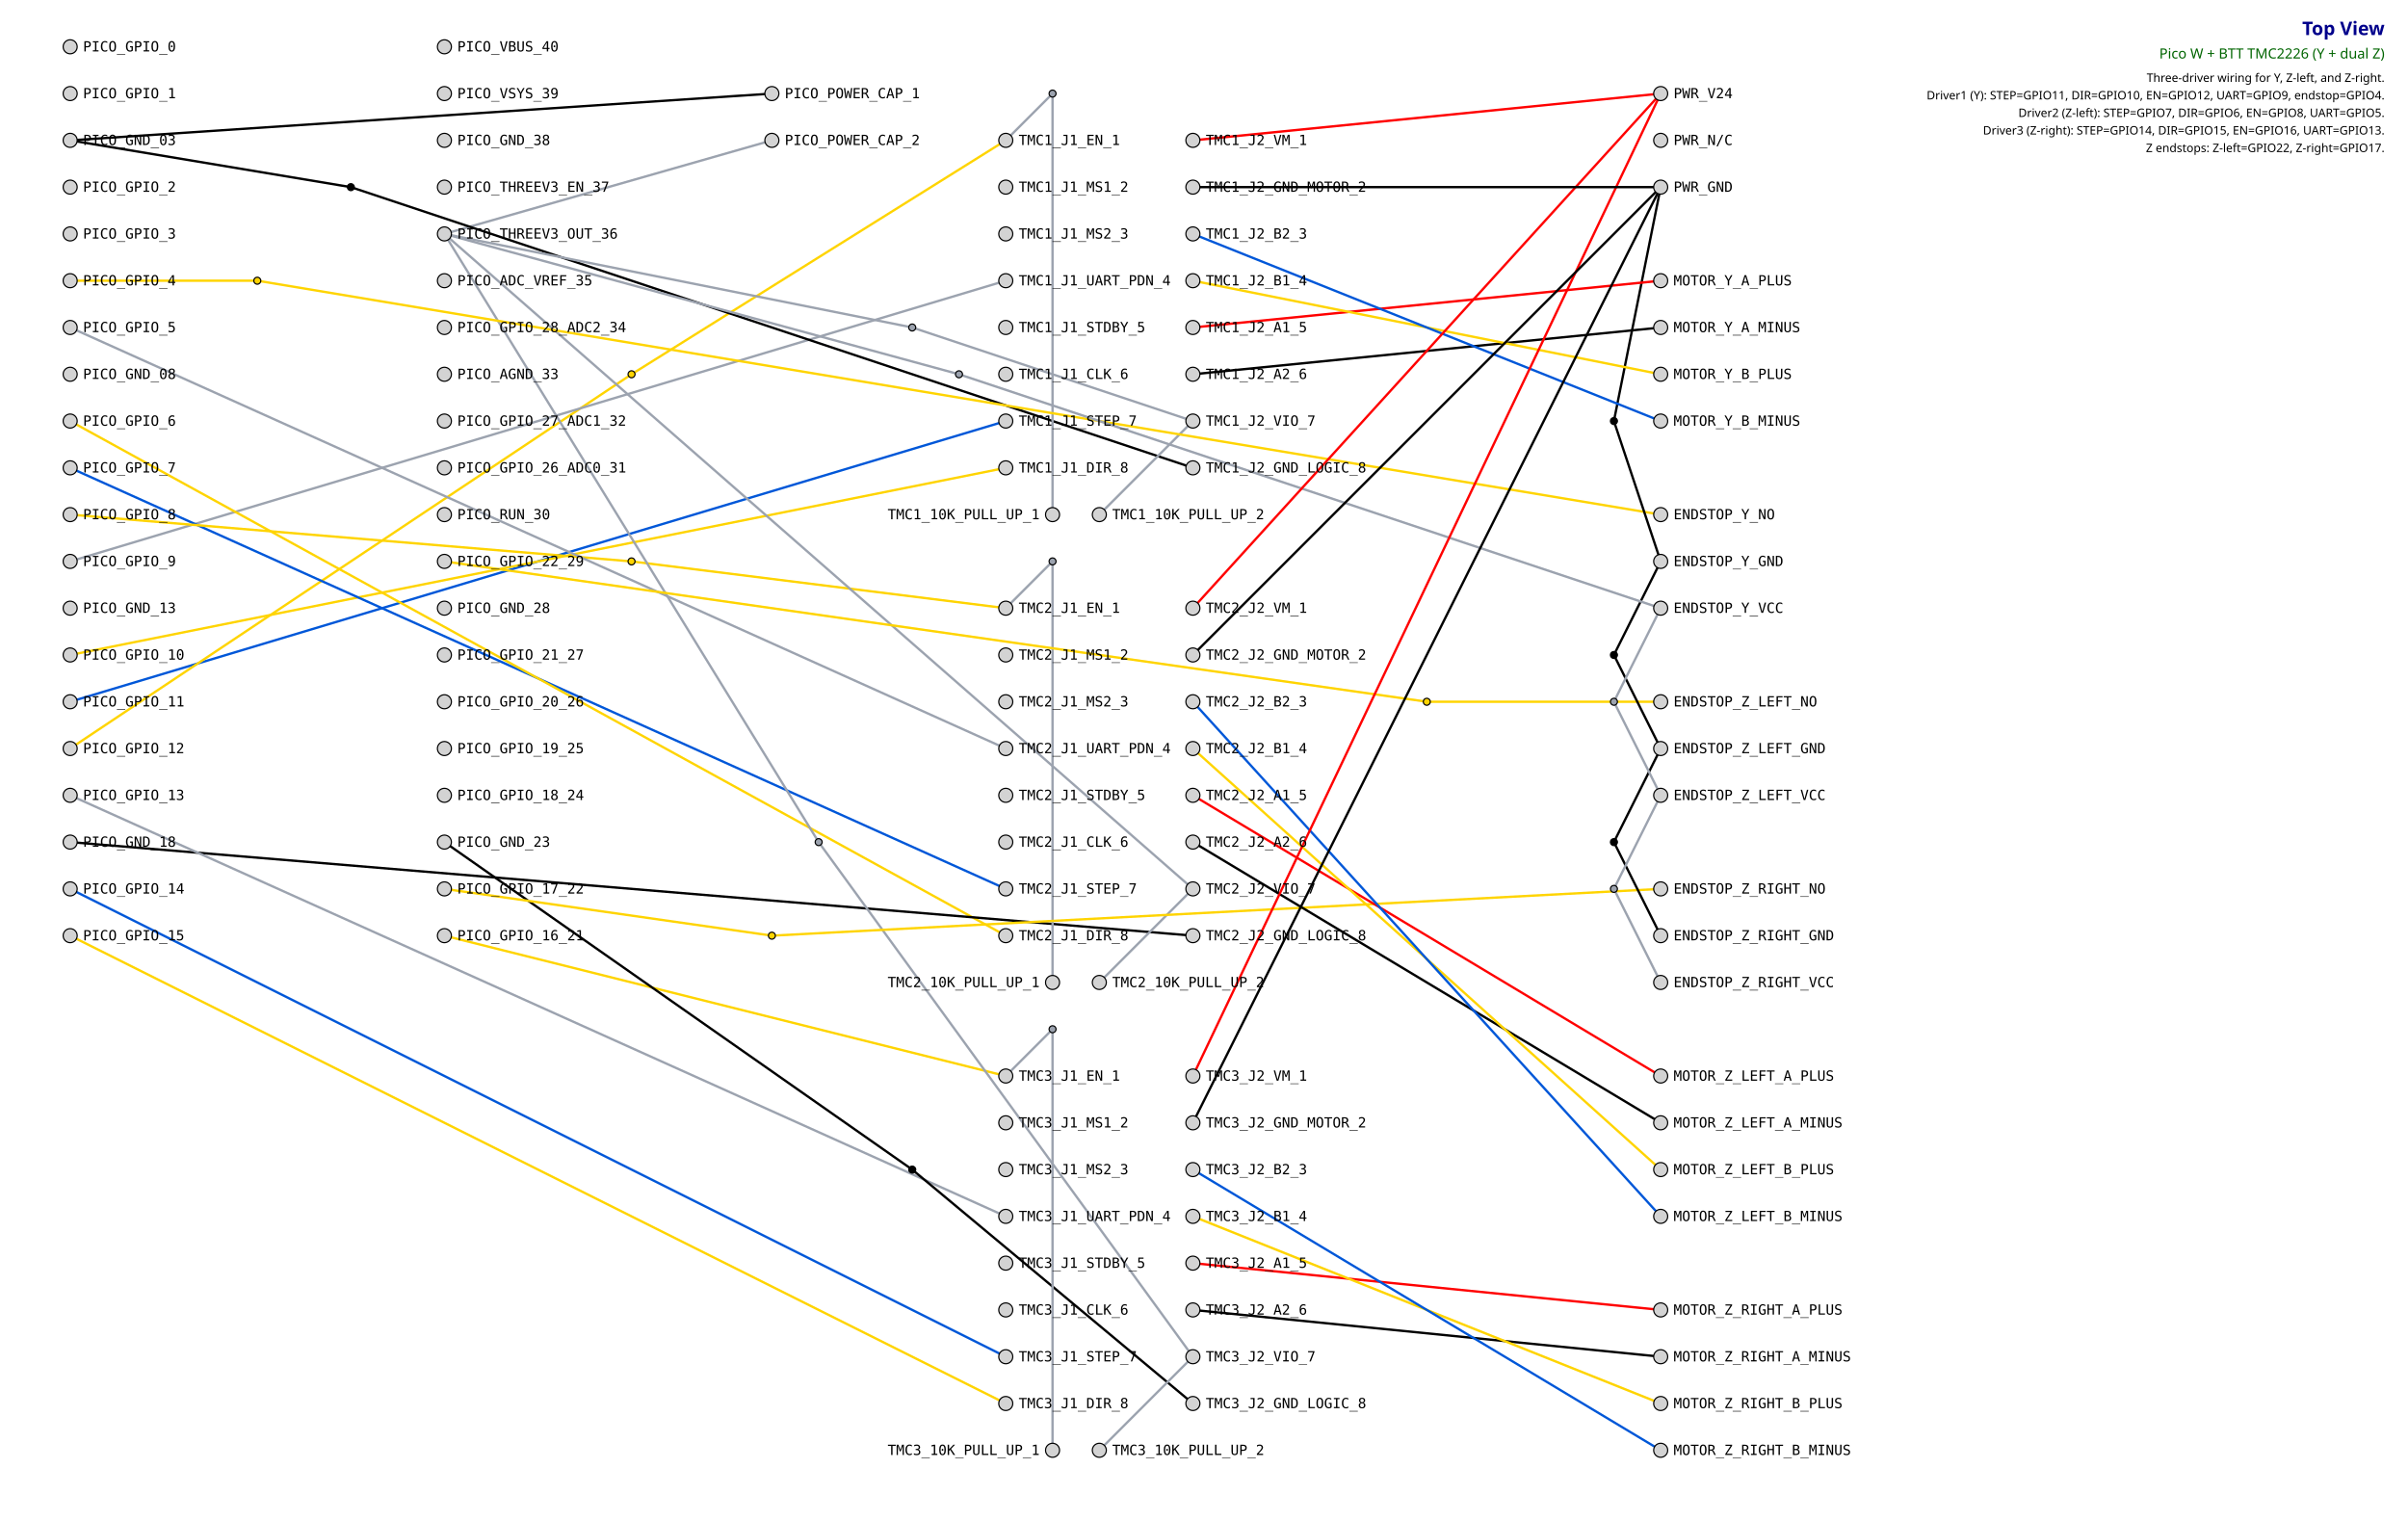
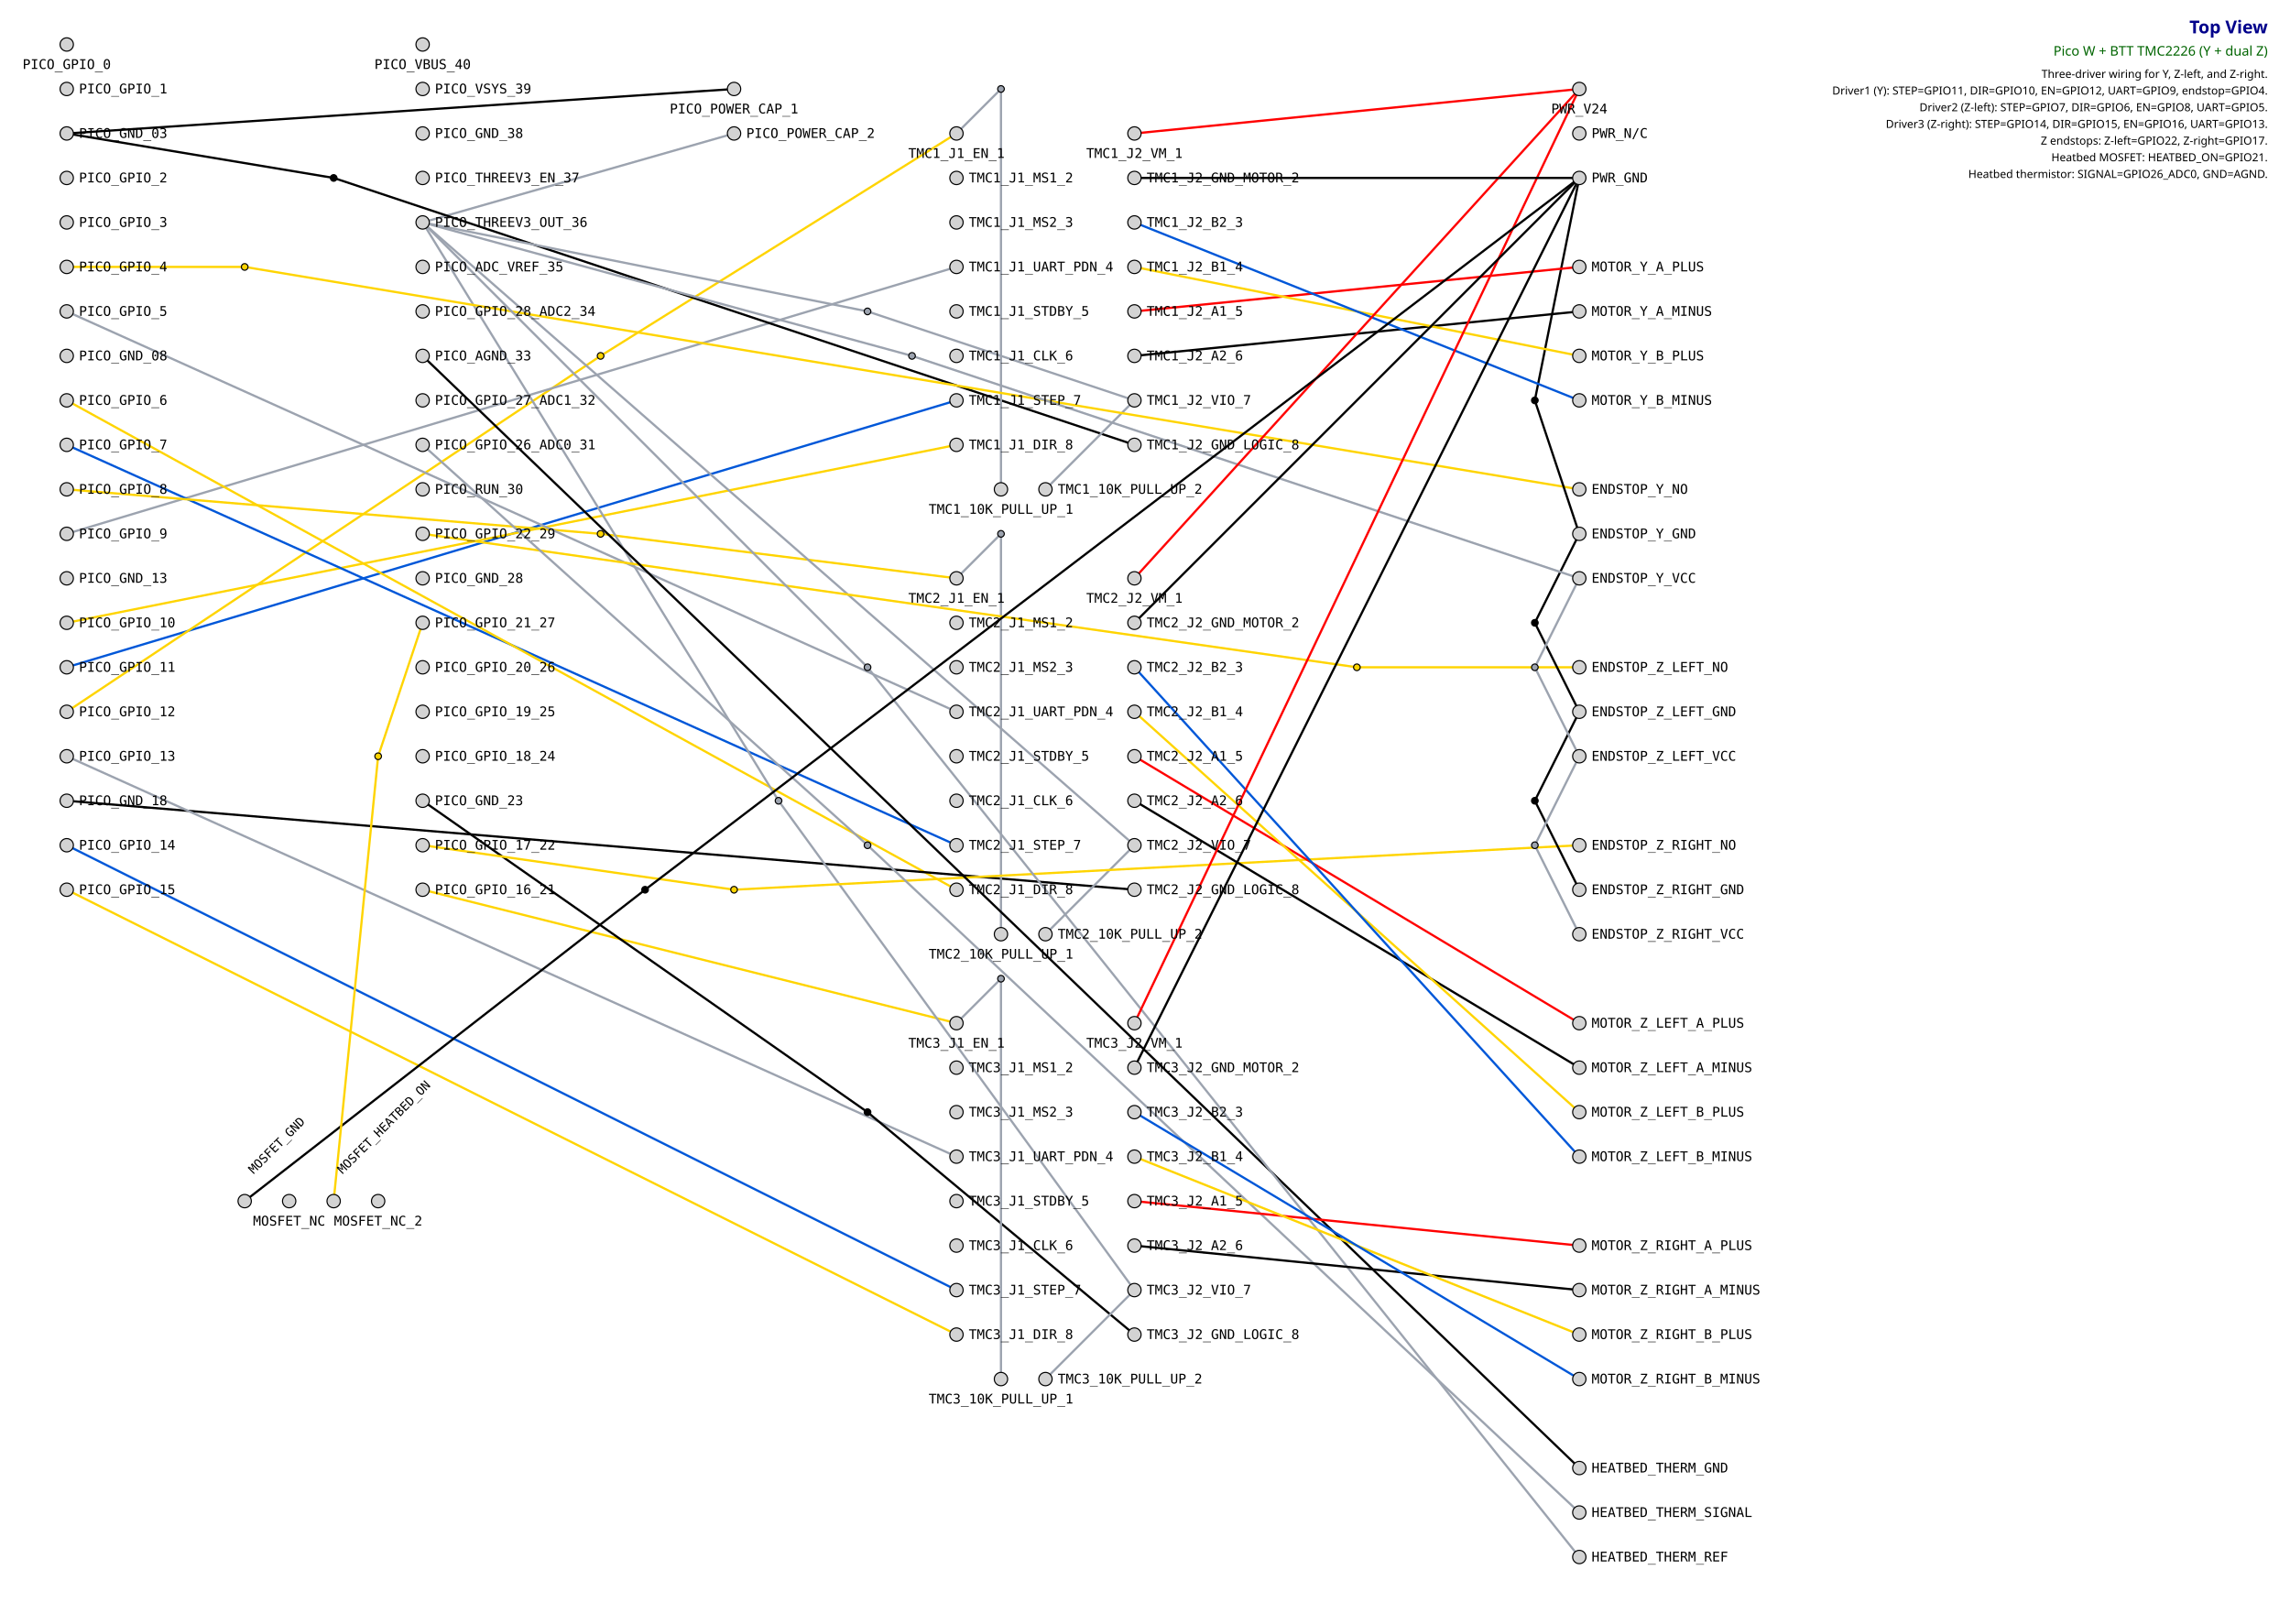
- <svg xmlns="http://www.w3.org/2000/svg" viewBox="0 0 2059 1300" width="100%" height="100%">
+ <svg xmlns="http://www.w3.org/2000/svg" viewBox="0 0 2059 1460" width="100%" height="100%">
  <line x1="60" y1="120" x2="660" y2="80" stroke="#000000" stroke-width="2" />
  <line x1="660" y1="120" x2="380" y2="200" stroke="#9ca3af" stroke-width="2" />
  <line x1="60" y1="600" x2="860" y2="360" stroke="#0057d8" stroke-width="2" />
  <line x1="60" y1="560" x2="860" y2="400" stroke="#ffd400" stroke-width="2" />
  <line x1="60" y1="640" x2="540" y2="320" stroke="#ffd400" stroke-width="2" />
  <line x1="540" y1="320" x2="860" y2="120" stroke="#ffd400" stroke-width="2" />
  <circle cx="540" cy="320" r="3" fill="#ffd400" stroke="black" stroke-width="1" />
  <line x1="60" y1="480" x2="860" y2="240" stroke="#9ca3af" stroke-width="2" />
  <line x1="60" y1="120" x2="300" y2="160" stroke="#000000" stroke-width="2" />
  <line x1="300" y1="160" x2="1020" y2="400" stroke="#000000" stroke-width="2" />
  <circle cx="300" cy="160" r="3" fill="#000000" stroke="black" stroke-width="1" />
  <line x1="380" y1="200" x2="780" y2="280" stroke="#9ca3af" stroke-width="2" />
  <line x1="780" y1="280" x2="1020" y2="360" stroke="#9ca3af" stroke-width="2" />
  <circle cx="780" cy="280" r="3" fill="#9ca3af" stroke="black" stroke-width="1" />
  <line x1="1020" y1="360" x2="940" y2="440" stroke="#9ca3af" stroke-width="2" />
  <line x1="900" y1="440" x2="900" y2="80" stroke="#9ca3af" stroke-width="2" />
  <line x1="900" y1="80" x2="860" y2="120" stroke="#9ca3af" stroke-width="2" />
  <circle cx="900" cy="80" r="3" fill="#9ca3af" stroke="black" stroke-width="1" />
  <line x1="60" y1="400" x2="860" y2="760" stroke="#0057d8" stroke-width="2" />
  <line x1="60" y1="360" x2="860" y2="800" stroke="#ffd400" stroke-width="2" />
  <line x1="60" y1="440" x2="540" y2="480" stroke="#ffd400" stroke-width="2" />
  <line x1="540" y1="480" x2="860" y2="520" stroke="#ffd400" stroke-width="2" />
  <circle cx="540" cy="480" r="3" fill="#ffd400" stroke="black" stroke-width="1" />
  <line x1="60" y1="280" x2="860" y2="640" stroke="#9ca3af" stroke-width="2" />
  <line x1="60" y1="720" x2="1020" y2="800" stroke="#000000" stroke-width="2" />
  <line x1="380" y1="200" x2="1020" y2="760" stroke="#9ca3af" stroke-width="2" />
  <line x1="1020" y1="760" x2="940" y2="840" stroke="#9ca3af" stroke-width="2" />
  <line x1="900" y1="840" x2="900" y2="480" stroke="#9ca3af" stroke-width="2" />
  <line x1="900" y1="480" x2="860" y2="520" stroke="#9ca3af" stroke-width="2" />
  <circle cx="900" cy="480" r="3" fill="#9ca3af" stroke="black" stroke-width="1" />
  <line x1="60" y1="760" x2="860" y2="1160" stroke="#0057d8" stroke-width="2" />
  <line x1="60" y1="800" x2="860" y2="1200" stroke="#ffd400" stroke-width="2" />
  <line x1="380" y1="800" x2="860" y2="920" stroke="#ffd400" stroke-width="2" />
  <line x1="60" y1="680" x2="860" y2="1040" stroke="#9ca3af" stroke-width="2" />
  <line x1="380" y1="720" x2="780" y2="1000" stroke="#000000" stroke-width="2" />
  <line x1="780" y1="1000" x2="1020" y2="1200" stroke="#000000" stroke-width="2" />
  <circle cx="780" cy="1000" r="3" fill="#000000" stroke="black" stroke-width="1" />
  <line x1="380" y1="200" x2="700" y2="720" stroke="#9ca3af" stroke-width="2" />
  <line x1="700" y1="720" x2="1020" y2="1160" stroke="#9ca3af" stroke-width="2" />
  <circle cx="700" cy="720" r="3" fill="#9ca3af" stroke="black" stroke-width="1" />
  <line x1="1020" y1="1160" x2="940" y2="1240" stroke="#9ca3af" stroke-width="2" />
  <line x1="900" y1="1240" x2="900" y2="880" stroke="#9ca3af" stroke-width="2" />
  <line x1="900" y1="880" x2="860" y2="920" stroke="#9ca3af" stroke-width="2" />
  <circle cx="900" cy="880" r="3" fill="#9ca3af" stroke="black" stroke-width="1" />
  <line x1="60" y1="240" x2="220" y2="240" stroke="#ffd400" stroke-width="2" />
  <line x1="220" y1="240" x2="1420" y2="440" stroke="#ffd400" stroke-width="2" />
  <circle cx="220" cy="240" r="3" fill="#ffd400" stroke="black" stroke-width="1" />
  <line x1="380" y1="480" x2="1220" y2="600" stroke="#ffd400" stroke-width="2" />
  <line x1="1220" y1="600" x2="1420" y2="600" stroke="#ffd400" stroke-width="2" />
  <circle cx="1220" cy="600" r="3" fill="#ffd400" stroke="black" stroke-width="1" />
  <line x1="380" y1="760" x2="660" y2="800" stroke="#ffd400" stroke-width="2" />
  <line x1="660" y1="800" x2="1420" y2="760" stroke="#ffd400" stroke-width="2" />
  <circle cx="660" cy="800" r="3" fill="#ffd400" stroke="black" stroke-width="1" />
  <line x1="1420" y1="160" x2="1380" y2="360" stroke="#000000" stroke-width="2" />
  <line x1="1380" y1="360" x2="1420" y2="480" stroke="#000000" stroke-width="2" />
  <circle cx="1380" cy="360" r="3" fill="#000000" stroke="black" stroke-width="1" />
  <line x1="1420" y1="480" x2="1380" y2="560" stroke="#000000" stroke-width="2" />
  <line x1="1380" y1="560" x2="1420" y2="640" stroke="#000000" stroke-width="2" />
  <circle cx="1380" cy="560" r="3" fill="#000000" stroke="black" stroke-width="1" />
  <line x1="1420" y1="640" x2="1380" y2="720" stroke="#000000" stroke-width="2" />
  <line x1="1380" y1="720" x2="1420" y2="800" stroke="#000000" stroke-width="2" />
  <circle cx="1380" cy="720" r="3" fill="#000000" stroke="black" stroke-width="1" />
  <line x1="1420" y1="520" x2="820" y2="320" stroke="#9ca3af" stroke-width="2" />
  <line x1="820" y1="320" x2="380" y2="200" stroke="#9ca3af" stroke-width="2" />
  <circle cx="820" cy="320" r="3" fill="#9ca3af" stroke="black" stroke-width="1" />
  <line x1="1420" y1="680" x2="1380" y2="600" stroke="#9ca3af" stroke-width="2" />
  <line x1="1380" y1="600" x2="1420" y2="520" stroke="#9ca3af" stroke-width="2" />
  <circle cx="1380" cy="600" r="3" fill="#9ca3af" stroke="black" stroke-width="1" />
  <line x1="1420" y1="840" x2="1380" y2="760" stroke="#9ca3af" stroke-width="2" />
  <line x1="1380" y1="760" x2="1420" y2="680" stroke="#9ca3af" stroke-width="2" />
  <circle cx="1380" cy="760" r="3" fill="#9ca3af" stroke="black" stroke-width="1" />
+   <line x1="380" y1="320" x2="1420" y2="1320" stroke="#000000" stroke-width="2" />
+   <line x1="380" y1="400" x2="780" y2="760" stroke="#9ca3af" stroke-width="2" />
+   <line x1="780" y1="760" x2="1420" y2="1360" stroke="#9ca3af" stroke-width="2" />
+   <circle cx="780" cy="760" r="3" fill="#9ca3af" stroke="black" stroke-width="1" />
+   <line x1="380" y1="200" x2="780" y2="600" stroke="#9ca3af" stroke-width="2" />
+   <line x1="780" y1="600" x2="1420" y2="1400" stroke="#9ca3af" stroke-width="2" />
+   <circle cx="780" cy="600" r="3" fill="#9ca3af" stroke="black" stroke-width="1" />
  <line x1="1420" y1="240" x2="1020" y2="280" stroke="#ff0000" stroke-width="2" />
  <line x1="1420" y1="280" x2="1020" y2="320" stroke="#000000" stroke-width="2" />
  <line x1="1420" y1="320" x2="1020" y2="240" stroke="#ffd400" stroke-width="2" />
  <line x1="1420" y1="360" x2="1020" y2="200" stroke="#0057d8" stroke-width="2" />
  <line x1="1420" y1="920" x2="1020" y2="680" stroke="#ff0000" stroke-width="2" />
  <line x1="1420" y1="960" x2="1020" y2="720" stroke="#000000" stroke-width="2" />
  <line x1="1420" y1="1000" x2="1020" y2="640" stroke="#ffd400" stroke-width="2" />
  <line x1="1420" y1="1040" x2="1020" y2="600" stroke="#0057d8" stroke-width="2" />
  <line x1="1420" y1="1120" x2="1020" y2="1080" stroke="#ff0000" stroke-width="2" />
  <line x1="1420" y1="1160" x2="1020" y2="1120" stroke="#000000" stroke-width="2" />
  <line x1="1420" y1="1200" x2="1020" y2="1040" stroke="#ffd400" stroke-width="2" />
  <line x1="1420" y1="1240" x2="1020" y2="1000" stroke="#0057d8" stroke-width="2" />
  <line x1="1420" y1="80" x2="1020" y2="120" stroke="#ff0000" stroke-width="2" />
  <line x1="1420" y1="80" x2="1020" y2="520" stroke="#ff0000" stroke-width="2" />
  <line x1="1420" y1="80" x2="1020" y2="920" stroke="#ff0000" stroke-width="2" />
  <line x1="1420" y1="160" x2="1020" y2="160" stroke="#000000" stroke-width="2" />
  <line x1="1420" y1="160" x2="1020" y2="560" stroke="#000000" stroke-width="2" />
  <line x1="1420" y1="160" x2="1020" y2="960" stroke="#000000" stroke-width="2" />
+   <line x1="1420" y1="160" x2="580" y2="800" stroke="#000000" stroke-width="2" />
+   <line x1="580" y1="800" x2="220" y2="1080" stroke="#000000" stroke-width="2" />
+   <circle cx="580" cy="800" r="3" fill="#000000" stroke="black" stroke-width="1" />
+   <line x1="380" y1="560" x2="340" y2="680" stroke="#ffd400" stroke-width="2" />
+   <line x1="340" y1="680" x2="300" y2="1080" stroke="#ffd400" stroke-width="2" />
+   <circle cx="340" cy="680" r="3" fill="#ffd400" stroke="black" stroke-width="1" />
  <circle cx="60" cy="40" r="6" fill="lightgray" stroke="black" />
-   <text x="71" y="44" font-size="12px" font-family="monospace" text-anchor="start">PICO_GPIO_0</text>
+   <text x="60" y="62" font-size="12px" font-family="monospace" text-anchor="middle">PICO_GPIO_0</text>
  <circle cx="60" cy="80" r="6" fill="lightgray" stroke="black" />
  <text x="71" y="84" font-size="12px" font-family="monospace" text-anchor="start">PICO_GPIO_1</text>
  <circle cx="60" cy="120" r="6" fill="lightgray" stroke="black" />
  <text x="71" y="124" font-size="12px" font-family="monospace" text-anchor="start">PICO_GND_03</text>
  <circle cx="60" cy="160" r="6" fill="lightgray" stroke="black" />
  <text x="71" y="164" font-size="12px" font-family="monospace" text-anchor="start">PICO_GPIO_2</text>
  <circle cx="60" cy="200" r="6" fill="lightgray" stroke="black" />
  <text x="71" y="204" font-size="12px" font-family="monospace" text-anchor="start">PICO_GPIO_3</text>
  <circle cx="60" cy="240" r="6" fill="lightgray" stroke="black" />
  <text x="71" y="244" font-size="12px" font-family="monospace" text-anchor="start">PICO_GPIO_4</text>
  <circle cx="60" cy="280" r="6" fill="lightgray" stroke="black" />
  <text x="71" y="284" font-size="12px" font-family="monospace" text-anchor="start">PICO_GPIO_5</text>
  <circle cx="60" cy="320" r="6" fill="lightgray" stroke="black" />
  <text x="71" y="324" font-size="12px" font-family="monospace" text-anchor="start">PICO_GND_08</text>
  <circle cx="60" cy="360" r="6" fill="lightgray" stroke="black" />
  <text x="71" y="364" font-size="12px" font-family="monospace" text-anchor="start">PICO_GPIO_6</text>
  <circle cx="60" cy="400" r="6" fill="lightgray" stroke="black" />
  <text x="71" y="404" font-size="12px" font-family="monospace" text-anchor="start">PICO_GPIO_7</text>
  <circle cx="60" cy="440" r="6" fill="lightgray" stroke="black" />
  <text x="71" y="444" font-size="12px" font-family="monospace" text-anchor="start">PICO_GPIO_8</text>
  <circle cx="60" cy="480" r="6" fill="lightgray" stroke="black" />
  <text x="71" y="484" font-size="12px" font-family="monospace" text-anchor="start">PICO_GPIO_9</text>
  <circle cx="60" cy="520" r="6" fill="lightgray" stroke="black" />
  <text x="71" y="524" font-size="12px" font-family="monospace" text-anchor="start">PICO_GND_13</text>
  <circle cx="60" cy="560" r="6" fill="lightgray" stroke="black" />
  <text x="71" y="564" font-size="12px" font-family="monospace" text-anchor="start">PICO_GPIO_10</text>
  <circle cx="60" cy="600" r="6" fill="lightgray" stroke="black" />
  <text x="71" y="604" font-size="12px" font-family="monospace" text-anchor="start">PICO_GPIO_11</text>
  <circle cx="60" cy="640" r="6" fill="lightgray" stroke="black" />
  <text x="71" y="644" font-size="12px" font-family="monospace" text-anchor="start">PICO_GPIO_12</text>
  <circle cx="60" cy="680" r="6" fill="lightgray" stroke="black" />
  <text x="71" y="684" font-size="12px" font-family="monospace" text-anchor="start">PICO_GPIO_13</text>
  <circle cx="60" cy="720" r="6" fill="lightgray" stroke="black" />
  <text x="71" y="724" font-size="12px" font-family="monospace" text-anchor="start">PICO_GND_18</text>
  <circle cx="60" cy="760" r="6" fill="lightgray" stroke="black" />
  <text x="71" y="764" font-size="12px" font-family="monospace" text-anchor="start">PICO_GPIO_14</text>
  <circle cx="60" cy="800" r="6" fill="lightgray" stroke="black" />
  <text x="71" y="804" font-size="12px" font-family="monospace" text-anchor="start">PICO_GPIO_15</text>
  <circle cx="380" cy="40" r="6" fill="lightgray" stroke="black" />
-   <text x="391" y="44" font-size="12px" font-family="monospace" text-anchor="start">PICO_VBUS_40</text>
+   <text x="380" y="62" font-size="12px" font-family="monospace" text-anchor="middle">PICO_VBUS_40</text>
  <circle cx="380" cy="80" r="6" fill="lightgray" stroke="black" />
  <text x="391" y="84" font-size="12px" font-family="monospace" text-anchor="start">PICO_VSYS_39</text>
  <circle cx="380" cy="120" r="6" fill="lightgray" stroke="black" />
  <text x="391" y="124" font-size="12px" font-family="monospace" text-anchor="start">PICO_GND_38</text>
  <circle cx="380" cy="160" r="6" fill="lightgray" stroke="black" />
  <text x="391" y="164" font-size="12px" font-family="monospace" text-anchor="start">PICO_THREEV3_EN_37</text>
  <circle cx="380" cy="200" r="6" fill="lightgray" stroke="black" />
  <text x="391" y="204" font-size="12px" font-family="monospace" text-anchor="start">PICO_THREEV3_OUT_36</text>
  <circle cx="380" cy="240" r="6" fill="lightgray" stroke="black" />
  <text x="391" y="244" font-size="12px" font-family="monospace" text-anchor="start">PICO_ADC_VREF_35</text>
  <circle cx="380" cy="280" r="6" fill="lightgray" stroke="black" />
  <text x="391" y="284" font-size="12px" font-family="monospace" text-anchor="start">PICO_GPIO_28_ADC2_34</text>
  <circle cx="380" cy="320" r="6" fill="lightgray" stroke="black" />
  <text x="391" y="324" font-size="12px" font-family="monospace" text-anchor="start">PICO_AGND_33</text>
  <circle cx="380" cy="360" r="6" fill="lightgray" stroke="black" />
  <text x="391" y="364" font-size="12px" font-family="monospace" text-anchor="start">PICO_GPIO_27_ADC1_32</text>
  <circle cx="380" cy="400" r="6" fill="lightgray" stroke="black" />
  <text x="391" y="404" font-size="12px" font-family="monospace" text-anchor="start">PICO_GPIO_26_ADC0_31</text>
  <circle cx="380" cy="440" r="6" fill="lightgray" stroke="black" />
  <text x="391" y="444" font-size="12px" font-family="monospace" text-anchor="start">PICO_RUN_30</text>
  <circle cx="380" cy="480" r="6" fill="lightgray" stroke="black" />
  <text x="391" y="484" font-size="12px" font-family="monospace" text-anchor="start">PICO_GPIO_22_29</text>
  <circle cx="380" cy="520" r="6" fill="lightgray" stroke="black" />
  <text x="391" y="524" font-size="12px" font-family="monospace" text-anchor="start">PICO_GND_28</text>
  <circle cx="380" cy="560" r="6" fill="lightgray" stroke="black" />
  <text x="391" y="564" font-size="12px" font-family="monospace" text-anchor="start">PICO_GPIO_21_27</text>
  <circle cx="380" cy="600" r="6" fill="lightgray" stroke="black" />
  <text x="391" y="604" font-size="12px" font-family="monospace" text-anchor="start">PICO_GPIO_20_26</text>
  <circle cx="380" cy="640" r="6" fill="lightgray" stroke="black" />
  <text x="391" y="644" font-size="12px" font-family="monospace" text-anchor="start">PICO_GPIO_19_25</text>
  <circle cx="380" cy="680" r="6" fill="lightgray" stroke="black" />
  <text x="391" y="684" font-size="12px" font-family="monospace" text-anchor="start">PICO_GPIO_18_24</text>
  <circle cx="380" cy="720" r="6" fill="lightgray" stroke="black" />
  <text x="391" y="724" font-size="12px" font-family="monospace" text-anchor="start">PICO_GND_23</text>
  <circle cx="380" cy="760" r="6" fill="lightgray" stroke="black" />
  <text x="391" y="764" font-size="12px" font-family="monospace" text-anchor="start">PICO_GPIO_17_22</text>
  <circle cx="380" cy="800" r="6" fill="lightgray" stroke="black" />
  <text x="391" y="804" font-size="12px" font-family="monospace" text-anchor="start">PICO_GPIO_16_21</text>
  <circle cx="860" cy="120" r="6" fill="lightgray" stroke="black" />
-   <text x="871" y="124" font-size="12px" font-family="monospace" text-anchor="start">TMC1_J1_EN_1</text>
+   <text x="860" y="142" font-size="12px" font-family="monospace" text-anchor="middle">TMC1_J1_EN_1</text>
  <circle cx="860" cy="160" r="6" fill="lightgray" stroke="black" />
  <text x="871" y="164" font-size="12px" font-family="monospace" text-anchor="start">TMC1_J1_MS1_2</text>
  <circle cx="860" cy="200" r="6" fill="lightgray" stroke="black" />
  <text x="871" y="204" font-size="12px" font-family="monospace" text-anchor="start">TMC1_J1_MS2_3</text>
  <circle cx="860" cy="240" r="6" fill="lightgray" stroke="black" />
  <text x="871" y="244" font-size="12px" font-family="monospace" text-anchor="start">TMC1_J1_UART_PDN_4</text>
  <circle cx="860" cy="280" r="6" fill="lightgray" stroke="black" />
  <text x="871" y="284" font-size="12px" font-family="monospace" text-anchor="start">TMC1_J1_STDBY_5</text>
  <circle cx="860" cy="320" r="6" fill="lightgray" stroke="black" />
  <text x="871" y="324" font-size="12px" font-family="monospace" text-anchor="start">TMC1_J1_CLK_6</text>
  <circle cx="860" cy="360" r="6" fill="lightgray" stroke="black" />
  <text x="871" y="364" font-size="12px" font-family="monospace" text-anchor="start">TMC1_J1_STEP_7</text>
  <circle cx="860" cy="400" r="6" fill="lightgray" stroke="black" />
  <text x="871" y="404" font-size="12px" font-family="monospace" text-anchor="start">TMC1_J1_DIR_8</text>
  <circle cx="1020" cy="120" r="6" fill="lightgray" stroke="black" />
-   <text x="1031" y="124" font-size="12px" font-family="monospace" text-anchor="start">TMC1_J2_VM_1</text>
+   <text x="1020" y="142" font-size="12px" font-family="monospace" text-anchor="middle">TMC1_J2_VM_1</text>
  <circle cx="1020" cy="160" r="6" fill="lightgray" stroke="black" />
  <text x="1031" y="164" font-size="12px" font-family="monospace" text-anchor="start">TMC1_J2_GND_MOTOR_2</text>
  <circle cx="1020" cy="200" r="6" fill="lightgray" stroke="black" />
  <text x="1031" y="204" font-size="12px" font-family="monospace" text-anchor="start">TMC1_J2_B2_3</text>
  <circle cx="1020" cy="240" r="6" fill="lightgray" stroke="black" />
  <text x="1031" y="244" font-size="12px" font-family="monospace" text-anchor="start">TMC1_J2_B1_4</text>
  <circle cx="1020" cy="280" r="6" fill="lightgray" stroke="black" />
  <text x="1031" y="284" font-size="12px" font-family="monospace" text-anchor="start">TMC1_J2_A1_5</text>
  <circle cx="1020" cy="320" r="6" fill="lightgray" stroke="black" />
  <text x="1031" y="324" font-size="12px" font-family="monospace" text-anchor="start">TMC1_J2_A2_6</text>
  <circle cx="1020" cy="360" r="6" fill="lightgray" stroke="black" />
  <text x="1031" y="364" font-size="12px" font-family="monospace" text-anchor="start">TMC1_J2_VIO_7</text>
  <circle cx="1020" cy="400" r="6" fill="lightgray" stroke="black" />
  <text x="1031" y="404" font-size="12px" font-family="monospace" text-anchor="start">TMC1_J2_GND_LOGIC_8</text>
  <circle cx="860" cy="520" r="6" fill="lightgray" stroke="black" />
-   <text x="871" y="524" font-size="12px" font-family="monospace" text-anchor="start">TMC2_J1_EN_1</text>
+   <text x="860" y="542" font-size="12px" font-family="monospace" text-anchor="middle">TMC2_J1_EN_1</text>
  <circle cx="860" cy="560" r="6" fill="lightgray" stroke="black" />
  <text x="871" y="564" font-size="12px" font-family="monospace" text-anchor="start">TMC2_J1_MS1_2</text>
  <circle cx="860" cy="600" r="6" fill="lightgray" stroke="black" />
  <text x="871" y="604" font-size="12px" font-family="monospace" text-anchor="start">TMC2_J1_MS2_3</text>
  <circle cx="860" cy="640" r="6" fill="lightgray" stroke="black" />
  <text x="871" y="644" font-size="12px" font-family="monospace" text-anchor="start">TMC2_J1_UART_PDN_4</text>
  <circle cx="860" cy="680" r="6" fill="lightgray" stroke="black" />
  <text x="871" y="684" font-size="12px" font-family="monospace" text-anchor="start">TMC2_J1_STDBY_5</text>
  <circle cx="860" cy="720" r="6" fill="lightgray" stroke="black" />
  <text x="871" y="724" font-size="12px" font-family="monospace" text-anchor="start">TMC2_J1_CLK_6</text>
  <circle cx="860" cy="760" r="6" fill="lightgray" stroke="black" />
  <text x="871" y="764" font-size="12px" font-family="monospace" text-anchor="start">TMC2_J1_STEP_7</text>
  <circle cx="860" cy="800" r="6" fill="lightgray" stroke="black" />
  <text x="871" y="804" font-size="12px" font-family="monospace" text-anchor="start">TMC2_J1_DIR_8</text>
  <circle cx="1020" cy="520" r="6" fill="lightgray" stroke="black" />
-   <text x="1031" y="524" font-size="12px" font-family="monospace" text-anchor="start">TMC2_J2_VM_1</text>
+   <text x="1020" y="542" font-size="12px" font-family="monospace" text-anchor="middle">TMC2_J2_VM_1</text>
  <circle cx="1020" cy="560" r="6" fill="lightgray" stroke="black" />
  <text x="1031" y="564" font-size="12px" font-family="monospace" text-anchor="start">TMC2_J2_GND_MOTOR_2</text>
  <circle cx="1020" cy="600" r="6" fill="lightgray" stroke="black" />
  <text x="1031" y="604" font-size="12px" font-family="monospace" text-anchor="start">TMC2_J2_B2_3</text>
  <circle cx="1020" cy="640" r="6" fill="lightgray" stroke="black" />
  <text x="1031" y="644" font-size="12px" font-family="monospace" text-anchor="start">TMC2_J2_B1_4</text>
  <circle cx="1020" cy="680" r="6" fill="lightgray" stroke="black" />
  <text x="1031" y="684" font-size="12px" font-family="monospace" text-anchor="start">TMC2_J2_A1_5</text>
  <circle cx="1020" cy="720" r="6" fill="lightgray" stroke="black" />
  <text x="1031" y="724" font-size="12px" font-family="monospace" text-anchor="start">TMC2_J2_A2_6</text>
  <circle cx="1020" cy="760" r="6" fill="lightgray" stroke="black" />
  <text x="1031" y="764" font-size="12px" font-family="monospace" text-anchor="start">TMC2_J2_VIO_7</text>
  <circle cx="1020" cy="800" r="6" fill="lightgray" stroke="black" />
  <text x="1031" y="804" font-size="12px" font-family="monospace" text-anchor="start">TMC2_J2_GND_LOGIC_8</text>
  <circle cx="860" cy="920" r="6" fill="lightgray" stroke="black" />
-   <text x="871" y="924" font-size="12px" font-family="monospace" text-anchor="start">TMC3_J1_EN_1</text>
+   <text x="860" y="942" font-size="12px" font-family="monospace" text-anchor="middle">TMC3_J1_EN_1</text>
  <circle cx="860" cy="960" r="6" fill="lightgray" stroke="black" />
  <text x="871" y="964" font-size="12px" font-family="monospace" text-anchor="start">TMC3_J1_MS1_2</text>
  <circle cx="860" cy="1000" r="6" fill="lightgray" stroke="black" />
  <text x="871" y="1004" font-size="12px" font-family="monospace" text-anchor="start">TMC3_J1_MS2_3</text>
  <circle cx="860" cy="1040" r="6" fill="lightgray" stroke="black" />
  <text x="871" y="1044" font-size="12px" font-family="monospace" text-anchor="start">TMC3_J1_UART_PDN_4</text>
  <circle cx="860" cy="1080" r="6" fill="lightgray" stroke="black" />
  <text x="871" y="1084" font-size="12px" font-family="monospace" text-anchor="start">TMC3_J1_STDBY_5</text>
  <circle cx="860" cy="1120" r="6" fill="lightgray" stroke="black" />
  <text x="871" y="1124" font-size="12px" font-family="monospace" text-anchor="start">TMC3_J1_CLK_6</text>
  <circle cx="860" cy="1160" r="6" fill="lightgray" stroke="black" />
  <text x="871" y="1164" font-size="12px" font-family="monospace" text-anchor="start">TMC3_J1_STEP_7</text>
  <circle cx="860" cy="1200" r="6" fill="lightgray" stroke="black" />
  <text x="871" y="1204" font-size="12px" font-family="monospace" text-anchor="start">TMC3_J1_DIR_8</text>
  <circle cx="1020" cy="920" r="6" fill="lightgray" stroke="black" />
-   <text x="1031" y="924" font-size="12px" font-family="monospace" text-anchor="start">TMC3_J2_VM_1</text>
+   <text x="1020" y="942" font-size="12px" font-family="monospace" text-anchor="middle">TMC3_J2_VM_1</text>
  <circle cx="1020" cy="960" r="6" fill="lightgray" stroke="black" />
  <text x="1031" y="964" font-size="12px" font-family="monospace" text-anchor="start">TMC3_J2_GND_MOTOR_2</text>
  <circle cx="1020" cy="1000" r="6" fill="lightgray" stroke="black" />
  <text x="1031" y="1004" font-size="12px" font-family="monospace" text-anchor="start">TMC3_J2_B2_3</text>
  <circle cx="1020" cy="1040" r="6" fill="lightgray" stroke="black" />
  <text x="1031" y="1044" font-size="12px" font-family="monospace" text-anchor="start">TMC3_J2_B1_4</text>
  <circle cx="1020" cy="1080" r="6" fill="lightgray" stroke="black" />
  <text x="1031" y="1084" font-size="12px" font-family="monospace" text-anchor="start">TMC3_J2_A1_5</text>
  <circle cx="1020" cy="1120" r="6" fill="lightgray" stroke="black" />
  <text x="1031" y="1124" font-size="12px" font-family="monospace" text-anchor="start">TMC3_J2_A2_6</text>
  <circle cx="1020" cy="1160" r="6" fill="lightgray" stroke="black" />
  <text x="1031" y="1164" font-size="12px" font-family="monospace" text-anchor="start">TMC3_J2_VIO_7</text>
  <circle cx="1020" cy="1200" r="6" fill="lightgray" stroke="black" />
  <text x="1031" y="1204" font-size="12px" font-family="monospace" text-anchor="start">TMC3_J2_GND_LOGIC_8</text>
  <circle cx="900" cy="440" r="6" fill="lightgray" stroke="black" />
-   <text x="889" y="444" font-size="12px" font-family="monospace" text-anchor="end">TMC1_10K_PULL_UP_1</text>
+   <text x="900" y="462" font-size="12px" font-family="monospace" text-anchor="middle">TMC1_10K_PULL_UP_1</text>
  <circle cx="940" cy="440" r="6" fill="lightgray" stroke="black" />
  <text x="951" y="444" font-size="12px" font-family="monospace" text-anchor="start">TMC1_10K_PULL_UP_2</text>
  <circle cx="900" cy="840" r="6" fill="lightgray" stroke="black" />
-   <text x="889" y="844" font-size="12px" font-family="monospace" text-anchor="end">TMC2_10K_PULL_UP_1</text>
+   <text x="900" y="862" font-size="12px" font-family="monospace" text-anchor="middle">TMC2_10K_PULL_UP_1</text>
  <circle cx="940" cy="840" r="6" fill="lightgray" stroke="black" />
  <text x="951" y="844" font-size="12px" font-family="monospace" text-anchor="start">TMC2_10K_PULL_UP_2</text>
  <circle cx="900" cy="1240" r="6" fill="lightgray" stroke="black" />
-   <text x="889" y="1244" font-size="12px" font-family="monospace" text-anchor="end">TMC3_10K_PULL_UP_1</text>
+   <text x="900" y="1262" font-size="12px" font-family="monospace" text-anchor="middle">TMC3_10K_PULL_UP_1</text>
  <circle cx="940" cy="1240" r="6" fill="lightgray" stroke="black" />
  <text x="951" y="1244" font-size="12px" font-family="monospace" text-anchor="start">TMC3_10K_PULL_UP_2</text>
  <circle cx="660" cy="80" r="6" fill="lightgray" stroke="black" />
-   <text x="671" y="84" font-size="12px" font-family="monospace" text-anchor="start">PICO_POWER_CAP_1</text>
+   <text x="660" y="102" font-size="12px" font-family="monospace" text-anchor="middle">PICO_POWER_CAP_1</text>
  <circle cx="660" cy="120" r="6" fill="lightgray" stroke="black" />
  <text x="671" y="124" font-size="12px" font-family="monospace" text-anchor="start">PICO_POWER_CAP_2</text>
+   <circle cx="1420" cy="1320" r="6" fill="lightgray" stroke="black" />
+   <text x="1431" y="1324" font-size="12px" font-family="monospace" text-anchor="start">HEATBED_THERM_GND</text>
+   <circle cx="1420" cy="1360" r="6" fill="lightgray" stroke="black" />
+   <text x="1431" y="1364" font-size="12px" font-family="monospace" text-anchor="start">HEATBED_THERM_SIGNAL</text>
+   <circle cx="1420" cy="1400" r="6" fill="lightgray" stroke="black" />
+   <text x="1431" y="1404" font-size="12px" font-family="monospace" text-anchor="start">HEATBED_THERM_REF</text>
  <circle cx="1420" cy="440" r="6" fill="lightgray" stroke="black" />
  <text x="1431" y="444" font-size="12px" font-family="monospace" text-anchor="start">ENDSTOP_Y_NO</text>
  <circle cx="1420" cy="480" r="6" fill="lightgray" stroke="black" />
  <text x="1431" y="484" font-size="12px" font-family="monospace" text-anchor="start">ENDSTOP_Y_GND</text>
  <circle cx="1420" cy="520" r="6" fill="lightgray" stroke="black" />
  <text x="1431" y="524" font-size="12px" font-family="monospace" text-anchor="start">ENDSTOP_Y_VCC</text>
  <circle cx="1420" cy="240" r="6" fill="lightgray" stroke="black" />
  <text x="1431" y="244" font-size="12px" font-family="monospace" text-anchor="start">MOTOR_Y_A_PLUS</text>
  <circle cx="1420" cy="280" r="6" fill="lightgray" stroke="black" />
  <text x="1431" y="284" font-size="12px" font-family="monospace" text-anchor="start">MOTOR_Y_A_MINUS</text>
  <circle cx="1420" cy="320" r="6" fill="lightgray" stroke="black" />
  <text x="1431" y="324" font-size="12px" font-family="monospace" text-anchor="start">MOTOR_Y_B_PLUS</text>
  <circle cx="1420" cy="360" r="6" fill="lightgray" stroke="black" />
  <text x="1431" y="364" font-size="12px" font-family="monospace" text-anchor="start">MOTOR_Y_B_MINUS</text>
  <circle cx="1420" cy="600" r="6" fill="lightgray" stroke="black" />
  <text x="1431" y="604" font-size="12px" font-family="monospace" text-anchor="start">ENDSTOP_Z_LEFT_NO</text>
  <circle cx="1420" cy="640" r="6" fill="lightgray" stroke="black" />
  <text x="1431" y="644" font-size="12px" font-family="monospace" text-anchor="start">ENDSTOP_Z_LEFT_GND</text>
  <circle cx="1420" cy="680" r="6" fill="lightgray" stroke="black" />
  <text x="1431" y="684" font-size="12px" font-family="monospace" text-anchor="start">ENDSTOP_Z_LEFT_VCC</text>
  <circle cx="1420" cy="760" r="6" fill="lightgray" stroke="black" />
  <text x="1431" y="764" font-size="12px" font-family="monospace" text-anchor="start">ENDSTOP_Z_RIGHT_NO</text>
  <circle cx="1420" cy="800" r="6" fill="lightgray" stroke="black" />
  <text x="1431" y="804" font-size="12px" font-family="monospace" text-anchor="start">ENDSTOP_Z_RIGHT_GND</text>
  <circle cx="1420" cy="840" r="6" fill="lightgray" stroke="black" />
  <text x="1431" y="844" font-size="12px" font-family="monospace" text-anchor="start">ENDSTOP_Z_RIGHT_VCC</text>
  <circle cx="1420" cy="920" r="6" fill="lightgray" stroke="black" />
  <text x="1431" y="924" font-size="12px" font-family="monospace" text-anchor="start">MOTOR_Z_LEFT_A_PLUS</text>
  <circle cx="1420" cy="960" r="6" fill="lightgray" stroke="black" />
  <text x="1431" y="964" font-size="12px" font-family="monospace" text-anchor="start">MOTOR_Z_LEFT_A_MINUS</text>
  <circle cx="1420" cy="1000" r="6" fill="lightgray" stroke="black" />
  <text x="1431" y="1004" font-size="12px" font-family="monospace" text-anchor="start">MOTOR_Z_LEFT_B_PLUS</text>
  <circle cx="1420" cy="1040" r="6" fill="lightgray" stroke="black" />
  <text x="1431" y="1044" font-size="12px" font-family="monospace" text-anchor="start">MOTOR_Z_LEFT_B_MINUS</text>
  <circle cx="1420" cy="1120" r="6" fill="lightgray" stroke="black" />
  <text x="1431" y="1124" font-size="12px" font-family="monospace" text-anchor="start">MOTOR_Z_RIGHT_A_PLUS</text>
  <circle cx="1420" cy="1160" r="6" fill="lightgray" stroke="black" />
  <text x="1431" y="1164" font-size="12px" font-family="monospace" text-anchor="start">MOTOR_Z_RIGHT_A_MINUS</text>
  <circle cx="1420" cy="1200" r="6" fill="lightgray" stroke="black" />
  <text x="1431" y="1204" font-size="12px" font-family="monospace" text-anchor="start">MOTOR_Z_RIGHT_B_PLUS</text>
  <circle cx="1420" cy="1240" r="6" fill="lightgray" stroke="black" />
  <text x="1431" y="1244" font-size="12px" font-family="monospace" text-anchor="start">MOTOR_Z_RIGHT_B_MINUS</text>
  <circle cx="1420" cy="80" r="6" fill="lightgray" stroke="black" />
-   <text x="1431" y="84" font-size="12px" font-family="monospace" text-anchor="start">PWR_V24</text>
+   <text x="1420" y="102" font-size="12px" font-family="monospace" text-anchor="middle">PWR_V24</text>
  <circle cx="1420" cy="120" r="6" fill="lightgray" stroke="black" />
  <text x="1431" y="124" font-size="12px" font-family="monospace" text-anchor="start">PWR_N/C</text>
  <circle cx="1420" cy="160" r="6" fill="lightgray" stroke="black" />
  <text x="1431" y="164" font-size="12px" font-family="monospace" text-anchor="start">PWR_GND</text>
+   <circle cx="220" cy="1080" r="6" fill="lightgray" stroke="black" />
+   <text x="228" y="1056" font-size="11px" font-family="monospace" text-anchor="start" transform="rotate(-45,228,1056)">MOSFET_GND</text>
+   <circle cx="260" cy="1080" r="6" fill="lightgray" stroke="black" />
+   <text x="260" y="1102" font-size="12px" font-family="monospace" text-anchor="middle">MOSFET_NC</text>
+   <circle cx="300" cy="1080" r="6" fill="lightgray" stroke="black" />
+   <text x="308" y="1056" font-size="11px" font-family="monospace" text-anchor="start" transform="rotate(-45,308,1056)">MOSFET_HEATBED_ON</text>
+   <circle cx="340" cy="1080" r="6" fill="lightgray" stroke="black" />
+   <text x="340" y="1102" font-size="12px" font-family="monospace" text-anchor="middle">MOSFET_NC_2</text>
  <text x="2039" y="30" font-size="16px" font-family="sans-serif" font-weight="bold" text-anchor="end" fill="darkblue">Top View</text>
  <text x="2039" y="50" font-size="12px" font-family="sans-serif" text-anchor="end" fill="darkgreen">Pico W + BTT TMC2226 (Y + dual Z)</text>
  <text x="2039" y="70" font-size="10px" font-family="sans-serif" text-anchor="end" fill="black">Three-driver wiring for Y, Z-left, and Z-right.</text>
  <text x="2039" y="85" font-size="10px" font-family="sans-serif" text-anchor="end" fill="black">Driver1 (Y): STEP=GPIO11, DIR=GPIO10, EN=GPIO12, UART=GPIO9, endstop=GPIO4.</text>
  <text x="2039" y="100" font-size="10px" font-family="sans-serif" text-anchor="end" fill="black">Driver2 (Z-left): STEP=GPIO7, DIR=GPIO6, EN=GPIO8, UART=GPIO5.</text>
  <text x="2039" y="115" font-size="10px" font-family="sans-serif" text-anchor="end" fill="black">Driver3 (Z-right): STEP=GPIO14, DIR=GPIO15, EN=GPIO16, UART=GPIO13.</text>
  <text x="2039" y="130" font-size="10px" font-family="sans-serif" text-anchor="end" fill="black">Z endstops: Z-left=GPIO22, Z-right=GPIO17.</text>
+   <text x="2039" y="145" font-size="10px" font-family="sans-serif" text-anchor="end" fill="black">Heatbed MOSFET: HEATBED_ON=GPIO21.</text>
+   <text x="2039" y="160" font-size="10px" font-family="sans-serif" text-anchor="end" fill="black">Heatbed thermistor: SIGNAL=GPIO26_ADC0, GND=AGND.</text>
</svg>
